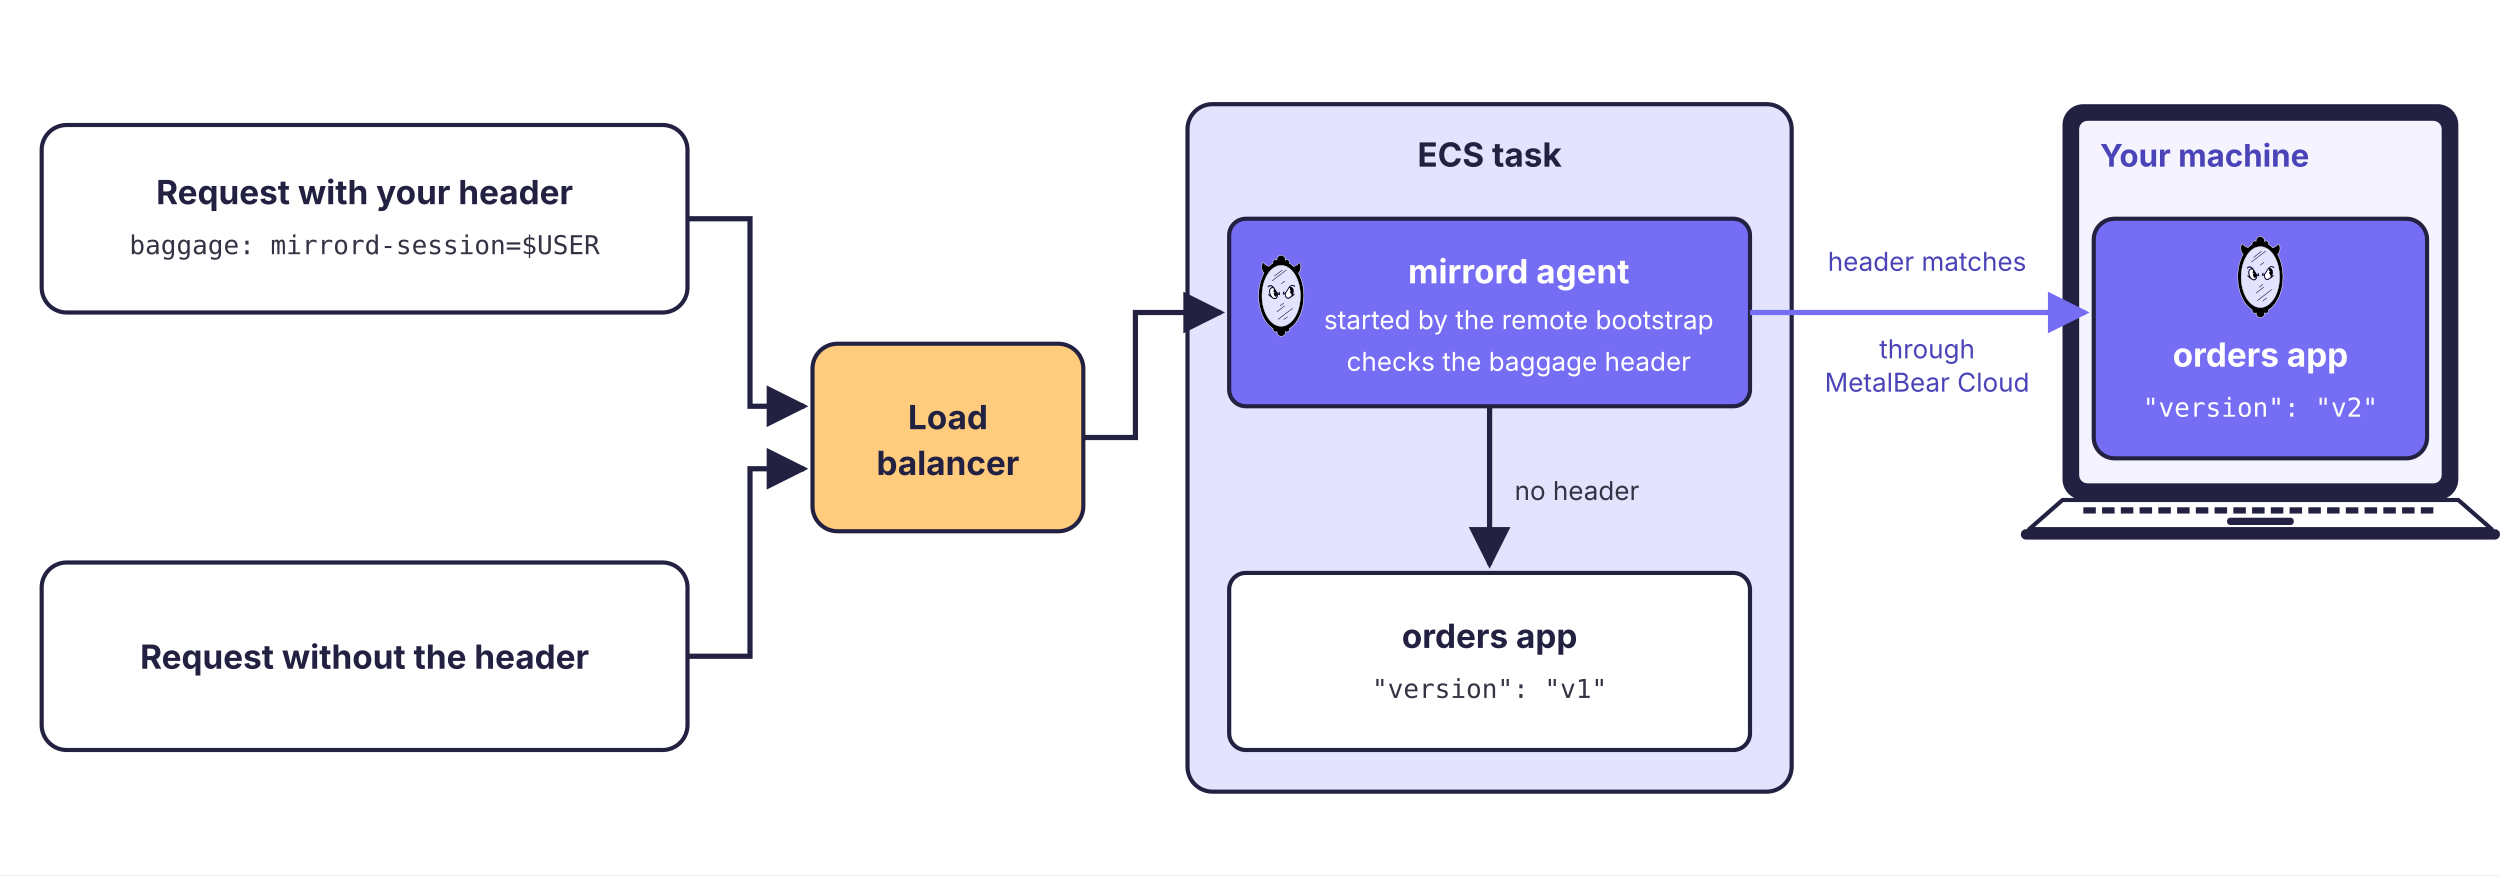
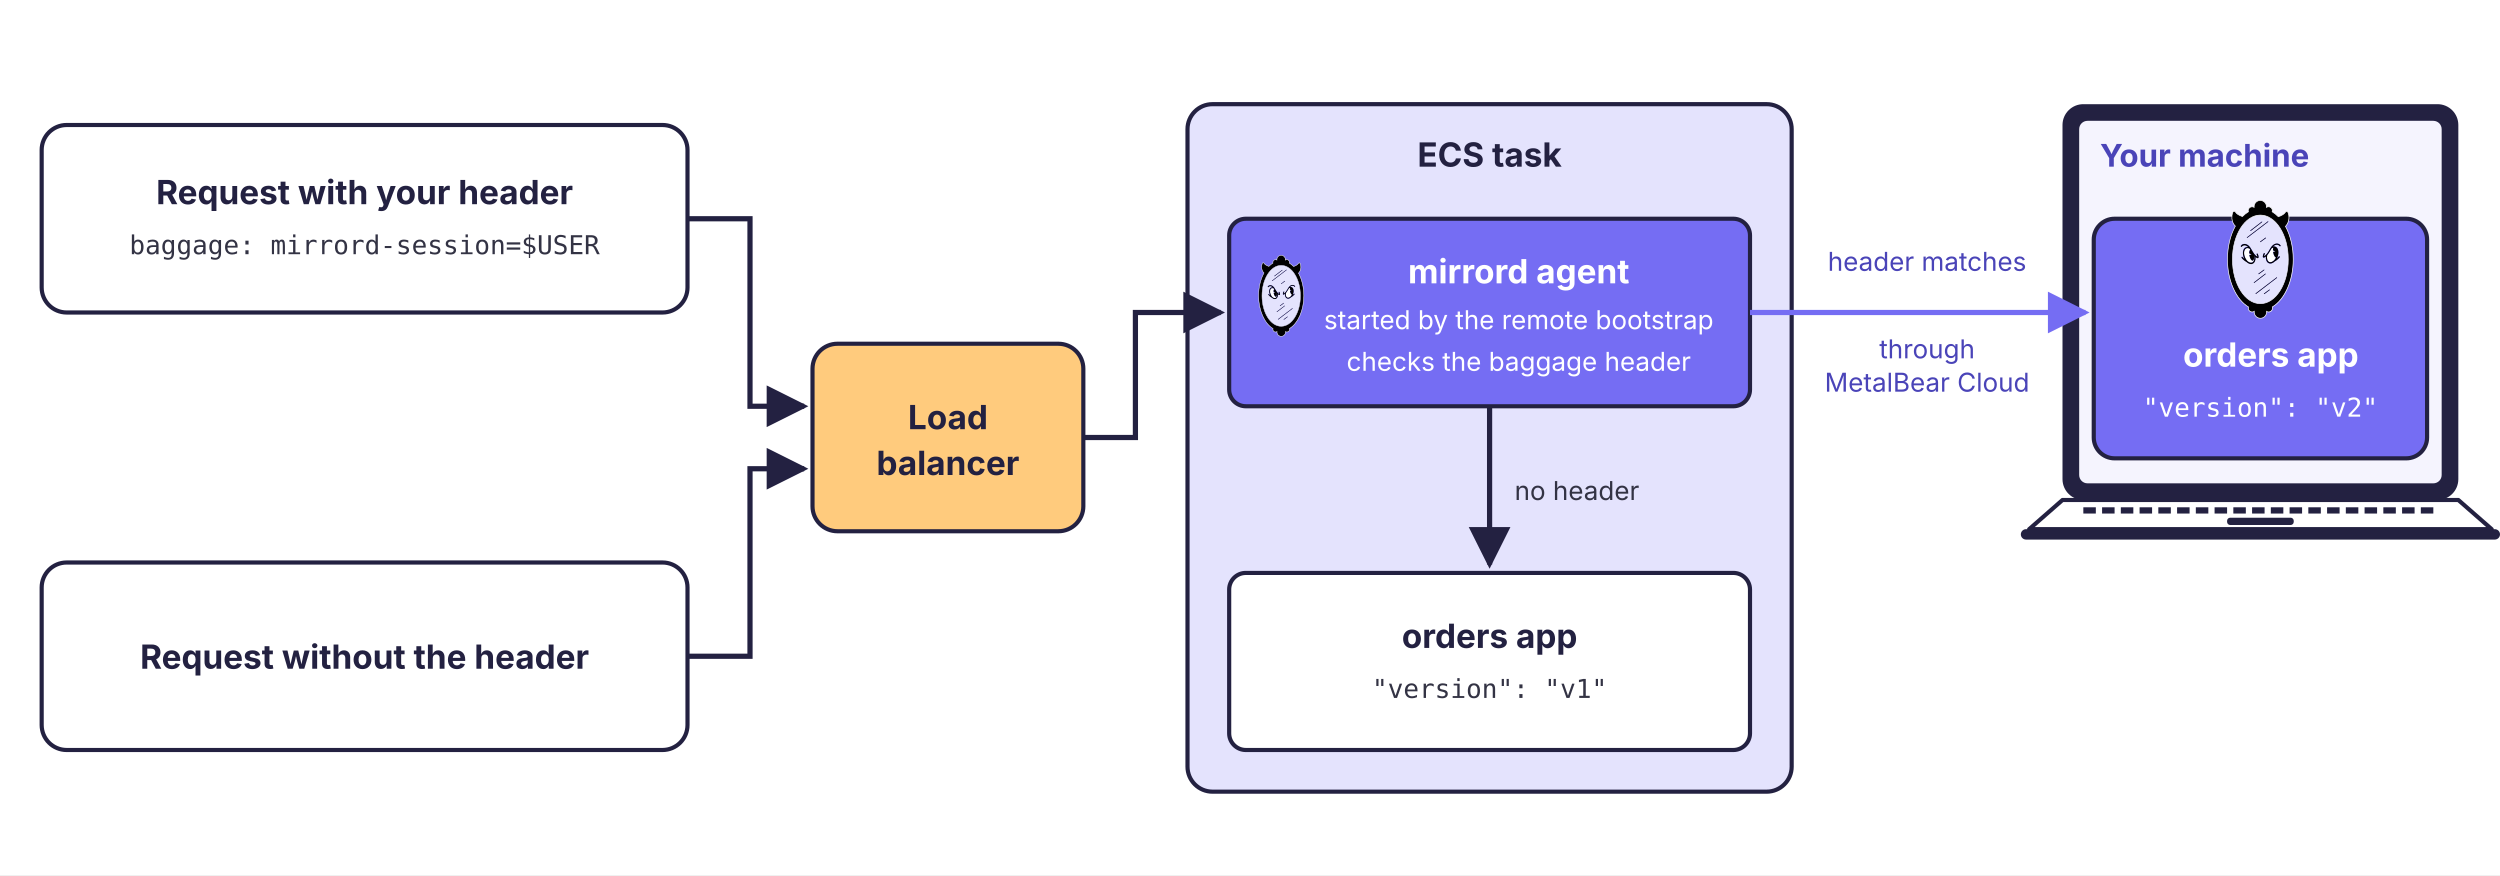
<svg xmlns="http://www.w3.org/2000/svg" viewBox="0 0 1200 420" width="1200" height="420" font-family="Inter, Helvetica, Arial, sans-serif" role="img" aria-labelledby="t d">
  <defs>
    <marker id="arrow" viewBox="0 0 10 10" refX="9" refY="5" markerWidth="8" markerHeight="8" orient="auto-start-reverse">
      <path d="M0 0 L10 5 L0 10 z" fill="#232141" />
    </marker>
    <marker id="arrow-purple" viewBox="0 0 10 10" refX="9" refY="5" markerWidth="8" markerHeight="8" orient="auto-start-reverse">
      <path d="M0 0 L10 5 L0 10 z" fill="#756DF3" />
    </marker>
    <symbol id="mirrord" viewBox="97 61 391 696">
      <path fill="#ffffff" d="M255.6,387c4.1,19.1-0.9,36.1-12,40.5c-8.2,3.2-17.8,0-26.5-8.2c-0.3-0.6-0.9-0.9-1.5-1.2c0,0,0,0-0.3-0.3 c-5.5-5.6-10.5-13.2-14-22c-4.7-11.5-6.1-23.2-4.4-33.5c1.8-9.4,6.1-16.1,12.8-18.8c5.5-2.3,12.5-1.5,19.3,2.6 c1.5,2.3,2.6,4.4,3.8,6.2c-4.1,2.6-6.4,10.3-6.4,20.3l3.2,1.8l11.1,6.5l-12.5,1.5h-0.9c0.3,1.2,0.3,2.3,0.6,3.5 c3.2,17.9,12,31.1,19,29.7c6.4-1.2,9.6-14.4,7.6-30.2C255.3,386.4,255.6,386.7,255.6,387z" />
      <path fill="#ffffff" d="M384,398.4c-3.2,6.8-7.3,12.3-12,17c0,0,0,0-0.3,0c-0.6,0.3-0.9,0.9-1.2,1.2c-8.7,7.9-18.4,11.5-26.5,8.2 c-11.1-4.7-16-21.4-12-40.5c1.5-1.8,3.2-3.8,4.7-5.6c5-6.5,9-13.2,12.8-20l1.2-2.1c1.2-1.8,2-3.8,3.2-5.6c1.2-2.1,2.6-4.4,4.4-7 c3.5-2.1,6.7-3.2,9.9-3.8c-2,4.7-2.3,10.3-2.3,15.3l3.2,1.8l11.1,6.5l-12.5,1.5h-0.9c0.3,1.2,0.3,2.3,0.6,3.8 C370.5,384.6,377.5,397,384,398.4z" />
      <path fill="#E4E3FD" d="M405,391.7c-1.5-1.2-3.8-0.9-5,0.6c-3.2,4.1-7,7.9-11.1,11.5c1.2-2.3,2.6-5,3.5-7.6 c5.3-12.6,6.7-25.8,4.7-37.3c-2.3-12-8.2-20.6-16.9-24.1c-4.1-1.8-8.8-2.1-13.7-1.2c4.4-4.4,10.2-8.5,17.5-10 c8.2-1.5,16.6,1.5,20.4,7.3c1.2,1.5,3.2,2.1,5,0.9c1.5-1.2,2-3.2,0.9-4.7c-5.5-8.2-16.6-12.3-27.4-10c-11.1,2.1-19.3,9.7-24.2,15.6 c-2,2.3-3.8,5-5.5,7.3c-2,2.9-3.5,5.6-5,8.2c-1.2,2.1-2.3,3.8-3.2,5.6l-1.2,2.1c-3.8,6.5-7.6,13.2-12.3,19.1 c-5.8,7.6-11.7,12.9-18.4,16.7c0.6-5,2-9.7,4.4-14.1c0.9-1.8,0.3-3.8-1.5-4.7c-1.7-0.9-3.8-0.3-4.7,1.5c-2.9,5.6-4.7,11.5-5.3,17.6 c0,0.9-0.3,3.5,1.5,5.6c1.2,1.2,2.3,1.8,4.1,1.8c1.5,0,2.9-0.3,4.4-1.5c2.6-1.5,5.3-3.2,7.9-5.3c-1.7,18.5,5,34.1,17.5,39.3 c2.9,1.2,5.8,1.8,8.8,1.8c8.5,0,17.5-4.4,25.4-12c11.4-6.2,21.6-14.4,29.5-24.7C406.7,395.2,406.4,392.8,405,391.7z M292.1,149.1 c90.1,0,163.6,116.6,163.6,259.6s-73.5,259.6-163.6,259.6c-90.4,0-163.6-116.6-163.6-259.6S201.9,149.1,292.1,149.1z M389.5,517.3 c0.9-0.6,0.9-1.8,0.3-2.3c-0.6-0.9-1.8-0.9-2.3-0.3l-122.5,93.7c-0.9,0.6-0.9,1.8-0.3,2.3c0.3,0.3,0.9,0.6,1.5,0.6 c0.3,0,0.9,0,1.2-0.3L389.5,517.3z M346.9,589c0.9-0.6,0.9-1.8,0.3-2.3c-0.6-0.9-1.8-0.9-2.3-0.3l-31.2,23.2 c-0.9,0.6-0.9,1.8-0.3,2.3c0.3,0.6,0.9,0.9,1.5,0.9c0.3,0,0.6-0.3,0.9-0.3L346.9,589z M338.2,189.1c0.9-0.6,0.9-1.8,0.3-2.3 c-0.6-0.9-1.8-0.9-2.3-0.3l-122.5,93.4c-0.9,0.6-0.9,1.8-0.3,2.3c0.3,0.3,0.9,0.6,1.5,0.6c0.3,0,0.9,0,0.9-0.3L338.2,189.1z M324.4,284.5c0.9-0.6,0.9-1.8,0.3-2.3c-0.6-0.9-1.7-0.9-2.3-0.3l-31.2,22.9c-0.9,0.6-0.9,1.8-0.3,2.3c0.3,0.6,0.9,0.6,1.5,0.6 c0.3,0,0.6,0,0.9-0.3L324.4,284.5z M322.7,495.9c0.9-0.6,0.9-1.8,0.3-2.3c-0.6-0.9-1.8-0.9-2.3-0.3l-66.2,50.8 c-0.9,0.6-0.9,1.8-0.3,2.3c0.3,0.3,0.9,0.6,1.5,0.6c0.3,0,0.6,0,0.9-0.3L322.7,495.9z M314.8,472.4c0.9-0.6,0.9-1.8,0.3-2.3 c-0.6-0.9-1.8-0.9-2.3-0.3L281.6,493c-0.9,0.6-0.9,1.8-0.3,2.3c0.3,0.6,0.9,0.9,1.5,0.9c0.3,0,0.9-0.3,0.9-0.3L314.8,472.4z M302.3,190.5c0.9-0.6,0.9-1.8,0.3-2.3c-0.6-0.9-1.7-0.9-2.3-0.3L234,239c-0.9,0.6-0.9,1.8-0.3,2.3c0.3,0.3,0.9,0.6,1.5,0.6 c0.3,0,0.9,0,1.2-0.3L302.3,190.5z M280.1,399.6c1.8-2.1,1.5-4.7,1.5-5.6c-0.6-6.2-2.3-12.3-5-17.9c-0.9-1.8-2.9-2.3-4.7-1.5 c-1.8,0.9-2.3,2.9-1.5,4.7c2.3,4.4,3.8,9.4,4.4,14.1c-6.4-3.8-12.5-9.4-18.4-16.7c-4.7-6.2-8.8-12.9-12.3-19.1l-1.5-2.3 c-1.2-1.8-2-3.8-3.2-5.6c-1.5-2.3-2.9-5.3-5-8.2c0,0,0,0,0-0.3c-1.5-2.3-3.5-5-5.5-7.3c-5-5.9-13.1-13.2-24.2-15.6 c-10.8-2.1-21.9,2.1-27.4,10c-1.2,1.5-0.6,3.8,0.9,4.7c1.5,1.2,3.8,0.6,4.7-0.9c4.1-5.9,12.5-8.8,20.4-7.3 c7.3,1.5,13.1,5.9,17.5,10c-4.7-0.9-9.3-0.3-13.7,1.2c-8.8,3.5-14.6,12-16.9,24.1c-2,11.5-0.3,24.7,4.7,37.3 c1.2,2.6,2.3,5.3,3.5,7.6c-4.1-3.5-7.9-7.3-11.1-11.5c-1.2-1.5-3.5-1.8-5-0.6c-1.5,1.2-1.8,3.5-0.6,5c8.2,10,18.4,18.5,29.5,24.7 c7.9,7.6,16.9,11.7,25.7,11.7c2.9,0,6.1-0.6,8.8-1.8c12.5-5.3,19-20.6,17.5-39.3c2.6,2.1,5,3.8,7.9,5.3c1.5,0.9,2.9,1.2,4.4,1.2 C277.8,401.4,279.2,400.8,280.1,399.6z" />
      <path d="M439.4,215.2c29.5,54,45.5,122.4,45.5,193.8c0,123.6-49,234.9-122.8,279.2c0.6,2.1,1.2,4.4,1.2,6.8 c0,12.3-10.2,22.6-22.5,22.6c-4.4,0-8.8-1.2-12.3-3.5c0.3,1.2,0.3,2.6,0.3,3.8c0,20.3-16.3,36.7-36.5,36.7s-36.5-16.4-36.5-36.7 c0-1.2,0-2.6,0.3-3.8c-3.5,2.3-7.9,3.5-12.3,3.5c-12.3,0-22.5-10-22.5-22.6c0-2.3,0.3-4.7,1.2-6.8C148.6,643.6,99.3,532.3,99.3,409 c0-71.9,16.3-140.9,46.4-195.3c-1.5-0.9-2.3-2.1-3.5-3.2c-9.9-11.2-15.5-26.4-16.9-42.6c-0.6-11.5,0.9-23.2,5-33.8 c0.6-1.8,2.6-6.8,7.6-7.3c5.3-0.6,8.5,3.8,11.4,7.9c1.2,1.5,2.3,2.9,2.9,3.8c5.5,5.3,12.5,9.7,21.6,13.8c4.4,2.1,9,3.8,13.4,5.3 c11.1-11.2,22.8-20.6,35-27.9c-0.6-2.3-1.2-4.4-1.2-6.8c0-12.3,10.2-22.6,22.5-22.6c4.4,0,8.8,1.2,12.3,3.5c0-1.2-0.3-2.6-0.3-3.8 c0-20.3,16.3-36.7,36.5-36.7c20.1,0,36.5,16.4,36.5,36.7c0,1.2,0,2.6-0.3,3.8c3.5-2.3,7.9-3.5,12.3-3.5c12.5,0,22.5,10.3,22.5,22.6 c0,2.3-0.3,4.7-1.2,6.8c12.5,7.6,24.8,17.3,36.2,29.1c4.7-1.5,9-3.2,13.7-5.3c9-4.1,16-8.5,21.6-13.8c0.9-0.9,2-2.3,2.9-3.8 c2.9-4.1,6.1-8.5,11.4-7.9c5,0.6,7,5.6,7.6,7.3c4.1,10.6,5.5,22.3,4.7,33.8c-1.2,15.9-7,31.4-16.9,42.6 C442.3,212.6,441.1,214,439.4,215.2z M455.7,409c0-143.3-73.5-259.6-163.6-259.6c-90.4,0-163.6,116.6-163.6,259.6 c0,143,73.5,259.6,163.6,259.6C382.5,668.6,455.7,552,455.7,409z" />
      <path fill="#ffffff" d="M292.4,756.6c-21.2,0-38.5-17.4-38.5-38.7c0-0.1,0-0.2,0-0.3c-3,1.3-6.5,2-10,2c-13.5,0-24.5-11-24.5-24.6 c0-2.2,0.2-4.2,0.7-5.9c-36.1-22.2-66.8-60.3-88.9-110.2C109,528.5,97.3,469.7,97.3,409c0-71.5,16.3-140.6,45.8-194.7 c-0.6-0.5-1.1-1-1.5-1.5c-0.3-0.3-0.5-0.6-0.8-0.8l-0.1-0.1c-9.7-10.9-15.9-26.4-17.4-43.7c-0.6-12.5,1.1-24.4,5.1-34.7 c0.8-2.3,3.2-7.9,9.2-8.6c6.5-0.7,10.4,4.7,13.2,8.7c1.1,1.4,2.2,2.8,2.9,3.7c5.3,5,11.9,9.2,20.9,13.3c3.5,1.7,7.6,3.3,12.1,4.8 c10.7-10.7,21.9-19.6,33.2-26.5c-0.5-1.9-0.9-3.7-0.9-5.8c0-13.3,11.2-24.6,24.5-24.6c3.5,0,6.9,0.7,10,2c0-0.1,0-0.2,0-0.3 c0-21.3,17.3-38.7,38.5-38.7c21.2,0,38.5,17.4,38.5,38.7c0,0.1,0,0.2,0,0.3c3-1.3,6.5-2,10-2c13.5,0,24.5,11,24.5,24.6 c0,2.2-0.2,4.2-0.7,5.9c12.2,7.6,23.8,16.9,34.3,27.6c3.7-1.2,7.6-2.7,12.3-4.8c9-4.1,15.7-8.4,21-13.4c0.7-0.7,1.8-2,2.6-3.4 l0.1-0.1c2.8-4,6.7-9.5,13.2-8.8c6,0.7,8.5,6.3,9.3,8.7c4,10.4,5.7,22.4,4.8,34.5c-1.2,16.6-7.5,32.4-17.2,43.5c-0.4,1-1.3,2-2.4,3 c29,53.9,44.9,122.4,44.9,193.3c0,60.9-11.7,119.7-33.9,170.2c-22,49.9-52.6,87.9-88.6,110c0.5,1.9,0.8,3.8,0.8,5.8 c0,13.3-11.2,24.6-24.5,24.6c-3.5,0-6.9-0.7-10-2c0,0.1,0,0.2,0,0.3C330.8,739.2,313.6,756.6,292.4,756.6z M259.4,709.5l-1.2,5 c-0.2,0.9-0.2,2.3-0.2,3.3c0,19.1,15.5,34.7,34.5,34.7s34.5-15.6,34.5-34.7c0-1.1,0-2.4-0.2-3.3l-1.2-5l4.3,2.9 c3.1,2.1,7,3.2,11.1,3.2c11.1,0,20.5-9.4,20.5-20.6c0-2.1-0.5-4.2-1.1-6.2l-0.4-1.5l1.3-0.8c72.9-43.8,121.8-155.3,121.8-277.5 c0-70.8-16.1-139.3-45.3-192.8l-0.9-1.6l1.5-1c1.6-1.1,2.3-2.2,2.4-2.5l0.1-0.4l0.3-0.3c9.3-10.4,15.2-25.5,16.4-41.4 c0.9-11.6-0.7-22.9-4.5-32.9c-0.6-1.7-2.3-5.6-6-6.1c-3.8-0.4-6.3,2.6-9.5,7c-0.9,1.5-2.1,3-3.2,4.1c-5.7,5.4-12.7,9.9-22.2,14.2 c-5.4,2.4-9.7,4-13.9,5.4l-1.2,0.4l-0.9-0.9c-10.9-11.3-23-21-35.8-28.8l-1.5-0.9l0.7-1.6c0.7-1.6,1-3.5,1-6 c0-11.4-9.2-20.6-20.5-20.6c-4.1,0-8.1,1.1-11.1,3.2l-4.3,2.9l1.2-5c0.2-0.9,0.2-2.3,0.2-3.3c0-19.1-15.5-34.7-34.5-34.7 c-19,0-34.5,15.6-34.5,34.7c0,0.5,0.1,1.1,0.1,1.7c0.1,0.7,0.2,1.4,0.2,2.1v3.8l-3.1-2.1c-3.1-2.1-7-3.2-11.1-3.2 c-11.1,0-20.5,9.4-20.5,20.6c0,1.9,0.4,3.6,0.9,5.6l0.5,2.1l-1.3,0.8c-11.8,7.1-23.5,16.4-34.6,27.6l-0.9,0.9l-1.2-0.4 c-5.1-1.7-9.7-3.5-13.6-5.4c-9.5-4.3-16.5-8.8-22.1-14.2l-0.2-0.2l-0.1-0.2c-0.5-0.8-1.7-2.2-2.8-3.6l-0.1-0.1 c-3.1-4.4-5.7-7.5-9.5-7.1c-3.7,0.4-5.4,4.3-5.9,6c-3.8,9.8-5.5,21.2-4.9,33c1.5,16.4,7.3,31.1,16.4,41.3c0.3,0.3,0.6,0.6,0.9,0.9 c0.7,0.8,1.4,1.5,2.2,2l1.6,1l-0.9,1.7c-29.7,53.8-46.1,122.8-46.1,194.3c0,121.9,49.2,233.4,122.4,277.5l1.5,0.9l-0.7,1.6 c-0.7,1.6-1,3.5-1,6c0,11.4,9.2,20.6,20.5,20.6c4.1,0,8.1-1.1,11.1-3.2L259.4,709.5z M292.1,670.6c-91.3,0-165.6-117.3-165.6-261.6 s74.3-261.6,165.6-261.6c91.3,0,165.6,117.3,165.6,261.6S383.4,670.6,292.1,670.6z M292.1,151.4c-89.1,0-161.6,115.5-161.6,257.6 c0,68.8,16.9,133.5,47.7,182.3c30.6,48.5,71,75.2,113.9,75.2c89.1,0,161.6-115.5,161.6-257.6C453.7,267,381.2,151.4,292.1,151.4z" />
      <path d="M344.9,586.3c0.9-0.6,1.7-0.3,2.3,0.3c0.6,0.9,0.3,1.8-0.3,2.3l-31.2,23.2c-0.3,0.3-0.6,0.3-0.9,0.3 c-0.6,0-1.2-0.3-1.5-0.9c-0.6-0.9-0.3-1.8,0.3-2.3L344.9,586.3z" />
      <path d="M372,415.5c4.4-4.4,8.5-10.3,12-17c-6.4-1.8-13.4-13.8-16.3-29.7c-0.3-1.2-0.6-2.3-0.6-3.8h0.9l12.5-1.5l-11.1-6.5 l-3.2-1.8c0-5,0.3-10.6,2.3-15.3c-3.2,0.6-6.7,1.8-9.9,3.8c-1.8,2.3-3.2,5-4.4,7c-1.2,2.1-2.3,3.8-3.2,5.6l-1.2,2.1 c-3.8,6.5-7.9,13.5-12.8,20c-1.5,2.1-3.2,3.8-4.7,5.6c-4.1,19.1,0.9,35.8,12,40.5c8.2,3.2,17.8-0.3,26.5-8.2 C370.8,416.3,371.4,415.8,372,415.5z M410.5,326.8c1.2,1.5,0.9,3.8-0.9,4.7c-1.5,1.2-3.8,0.9-5-0.9c-4.1-5.9-12.5-8.8-20.4-7.3 c-7.3,1.5-13.1,5.9-17.5,10c4.7-0.9,9.3-0.3,13.7,1.2c8.8,3.5,14.9,12,16.9,24.1c2,11.5,0.3,24.7-4.7,37.3 c-1.2,2.6-2.3,5.3-3.5,7.6c4.1-3.5,7.9-7.3,11.1-11.5c1.2-1.5,3.5-1.8,5-0.6c1.5,1.2,1.7,3.5,0.6,5c-8.2,10.3-18.4,18.5-29.5,24.7 c-7.9,7.6-16.9,12-25.4,12c-3.2,0-6.1-0.6-8.8-1.8c-12.5-5.3-19-20.6-17.5-39.3c-2.6,2.1-5.3,3.8-7.9,5.3c-1.5,0.9-3.2,1.5-4.4,1.5 c-1.5,0-2.9-0.6-4.1-1.8c-1.7-2.1-1.5-4.7-1.5-5.6c0.6-6.2,2.3-12,5.3-17.6c0.9-1.8,2.9-2.3,4.7-1.5c1.8,0.9,2.3,2.9,1.5,4.7 c-2.3,4.4-3.8,9.4-4.4,14.1c6.4-3.8,12.5-9.4,18.4-16.7c4.7-6.2,8.8-12.6,12.3-19.1l1.2-2.1c1.2-2.1,2.3-3.8,3.2-5.6 c1.5-2.3,2.9-5.3,5-8.2c1.8-2.3,3.5-5,5.5-7.3c5-5.9,13.4-13.2,24.2-15.6C393.9,314.5,405,318.6,410.5,326.8z" />
      <path d="M324.4,284.5l-31.5,23.2c-0.3,0.3-0.6,0.3-0.9,0.3c-0.6,0-1.2-0.3-1.5-0.6c-0.6-0.9-0.3-1.8,0.3-2.3l31.2-23.2 c0.9-0.6,1.7-0.3,2.3,0.3C325.6,282.7,325.3,283.9,324.4,284.5z" />
      <path d="M312.8,469.5c0.9-0.6,1.8-0.3,2.3,0.3c0.6,0.9,0.3,1.8-0.3,2.3l-31.2,23.2c-0.3,0.3-0.6,0.3-0.9,0.3 c-0.6,0-1.2-0.3-1.5-0.9c-0.6-0.9-0.3-1.8,0.3-2.3L312.8,469.5z" />
      <path d="M387.5,514.7c0.9-0.6,1.8-0.3,2.3,0.3c0.6,0.9,0.3,1.8-0.3,2.3L267,611c-0.3,0.3-0.6,0.3-1.2,0.3c-0.6,0-1.2-0.3-1.5-0.6 c-0.6-0.9-0.6-1.8,0.3-2.3L387.5,514.7z" />
      <path d="M320.7,493c0.9-0.6,1.8-0.3,2.3,0.3c0.6,0.9,0.6,1.8-0.3,2.3l-66.2,51.1c-0.3,0.3-0.6,0.3-0.9,0.3c-0.6,0-1.2-0.3-1.5-0.6 c-0.6-0.9-0.6-1.8,0.3-2.3L320.7,493z" />
      <path d="M300.2,187.9c0.9-0.6,1.7-0.3,2.3,0.3c0.6,0.9,0.6,1.8-0.3,2.3l-65.9,51.1c-0.3,0.3-0.6,0.3-1.2,0.3 c-0.6,0-0.9-0.3-1.5-0.6c-0.6-0.9-0.3-1.8,0.3-2.3L300.2,187.9z" />
      <path d="M213.6,279.8l122.5-93.7c0.6-0.6,1.8-0.3,2.3,0.3c0.6,0.9,0.3,1.8-0.3,2.3l-122.5,93.7c-0.3,0.3-0.6,0.3-0.9,0.3 c-0.6,0-1.2-0.3-1.5-0.6C212.7,281.6,212.7,280.4,213.6,279.8z" />
      <path d="M243.9,427.5c11.1-4.4,16-21.4,12-40.5c-0.3-0.3-0.6-0.6-0.9-0.9c2,15.9-1.2,29.1-7.6,30.2c-7.3,1.5-15.8-12-19-29.7 c-0.3-1.2-0.3-2.3-0.6-3.5h0.9l12.5-1.5l-11.1-6.5l-3.2-1.8c0-10,2.3-17.6,6.4-20.3c-1.2-2.1-2.3-4.1-3.8-6.2 c-7-4.1-13.7-5-19.3-2.6c-6.4,2.6-11.1,9.4-12.8,18.8c-1.8,10-0.3,22,4.4,33.5c3.5,8.8,8.5,16.4,14,22c0,0,0.3,0,0.3,0.3 c0.6,0.3,1.2,0.9,1.5,1.2C225.9,427.2,235.8,430.7,243.9,427.5z M204.9,319.1c11.1,2.1,19.3,9.7,24.2,15.6c2,2.3,3.8,5,5.5,7.3 c0,0,0,0,0,0.3c2,2.9,3.5,5.6,5,8.2c1.2,1.8,2,3.5,3.2,5.6l1.5,2.3c3.8,6.5,7.6,12.9,12.3,19.1c5.8,7.3,11.7,12.9,18.4,16.7 c-0.6-5-2-9.7-4.4-14.1c-0.9-1.8-0.3-3.8,1.5-4.7c1.8-0.9,3.8-0.3,4.7,1.5c2.9,5.6,4.7,11.5,5,17.9c0,0.9,0.3,3.5-1.5,5.6 c-1.2,1.2-2.6,1.8-4.1,1.8c-1.5,0-2.9-0.6-4.4-1.2c-2.6-1.5-5.3-3.2-7.9-5.3c1.7,18.5-5,34.1-17.5,39.3c-2.9,1.2-5.8,1.8-8.8,1.8 c-8.5,0-17.5-4.4-25.7-11.7c-11.4-6.2-21.6-14.7-29.5-24.7c-1.2-1.5-0.9-3.8,0.6-5c1.5-1.2,3.8-0.9,5,0.6c3.2,4.1,7,7.9,11.1,11.5 c-1.2-2.3-2.6-5-3.5-7.6c-5-12.6-6.7-25.8-4.7-37.3c2-12,8.2-20.6,16.9-24.1c4.1-1.8,8.8-2.1,13.7-1.2c-4.4-4.4-10.2-8.8-17.5-10 c-8.2-1.5-16.6,1.5-20.4,7.3c-1.2,1.5-3.2,2.1-4.7,0.9c-1.5-1.2-2-3.2-0.9-4.7C183,320.9,194.1,317.1,204.9,319.1z" />
    </symbol>
  </defs>
  <rect x="0" y="0" width="1200" height="420" fill="#ffffff" />
  <rect x="20" y="60" width="310" height="90" rx="12" fill="#ffffff" stroke="#232141" stroke-width="2" />
  <text x="175" y="98" font-size="16" font-weight="700" fill="#232141" text-anchor="middle">Request with your header</text>
  <text x="175" y="122" font-size="12.5" font-family="Menlo, Consolas, monospace" fill="#333344" text-anchor="middle">baggage: mirrord-session=$USER</text>
  <rect x="20" y="270" width="310" height="90" rx="12" fill="#ffffff" stroke="#232141" stroke-width="2" />
  <text x="175" y="321" font-size="16" font-weight="700" fill="#232141" text-anchor="middle">Request without the header</text>
  <rect x="390" y="165" width="130" height="90" rx="12" fill="#FFCB7D" stroke="#232141" stroke-width="2" />
  <text x="455" y="206" font-size="16" font-weight="700" fill="#232141" text-anchor="middle">Load</text>
  <text x="455" y="228" font-size="16" font-weight="700" fill="#232141" text-anchor="middle">balancer</text>
  <rect x="570" y="50" width="290" height="330" rx="12" fill="#E4E3FD" stroke="#232141" stroke-width="2" />
  <text x="715" y="80" font-size="16" font-weight="700" fill="#232141" text-anchor="middle">ECS task</text>
  <rect x="590" y="105" width="250" height="90" rx="8" fill="#756DF3" stroke="#232141" stroke-width="2" />
  <use href="#mirrord" x="604" y="122" width="22" height="40" />
  <text x="729" y="136" font-size="16" font-weight="700" fill="#ffffff" text-anchor="middle">mirrord agent</text>
  <text x="729" y="158" font-size="12.5" fill="#ffffff" text-anchor="middle">started by the remote bootstrap</text>
  <text x="729" y="178" font-size="12.5" fill="#ffffff" text-anchor="middle">checks the baggage header</text>
  <rect x="590" y="275" width="250" height="85" rx="8" fill="#ffffff" stroke="#232141" stroke-width="2" />
  <text x="715" y="311" font-size="16" font-weight="700" fill="#232141" text-anchor="middle">orders app</text>
  <text x="715" y="335" font-size="12.5" font-family="Menlo, Consolas, monospace" fill="#333344" text-anchor="middle">"version": "v1"</text>
  <text x="727" y="240" font-size="12.5" fill="#333344">no header</text>
  <rect x="990" y="50" width="190" height="190" rx="10" fill="#232141" />
  <rect x="998" y="58" width="174" height="174" rx="4" fill="#F5F4FE" />
  <path d="M990 240 H1180 L1196 254 H974 Z" fill="#ffffff" stroke="#232141" stroke-width="2" stroke-linejoin="round" />
  <line x1="1000" y1="245" x2="1170" y2="245" stroke="#232141" stroke-width="3" stroke-dasharray="6 3" />
  <rect x="1069" y="248.5" width="32" height="3.5" rx="1.5" fill="#232141" />
  <rect x="970" y="254" width="230" height="5" rx="2.5" fill="#232141" />
  <text x="1008" y="80" font-size="15" font-weight="700" fill="#4a44b8">Your machine</text>
  <rect x="1005" y="105" width="160" height="115" rx="10" fill="#756DF3" stroke="#232141" stroke-width="2" />
-   <use href="#mirrord" x="1074" y="113" width="22" height="40" />
-   <text x="1085" y="176" font-size="16" font-weight="700" fill="#ffffff" text-anchor="middle">orders app</text>
+   <use href="#mirrord" x="1069.0" y="96.0" width="32.0" height="57.0" />
+   <text x="1090.0" y="176" font-size="16" font-weight="700" fill="#ffffff" text-anchor="middle">orders app</text>
  <text x="1085" y="200" font-size="12.5" font-family="Menlo, Consolas, monospace" fill="#ffffff" text-anchor="middle">"version": "v2"</text>
  <text x="925" y="130" font-size="12.5" fill="#4a44b8" text-anchor="middle">header matches</text>
  <text x="925" y="172" font-size="12.5" fill="#4a44b8" text-anchor="middle">through</text>
  <text x="925" y="188" font-size="12.5" fill="#4a44b8" text-anchor="middle">MetalBear Cloud</text>
  <polyline points="330,105 360,105 360,195 386,195" fill="none" stroke="#232141" stroke-width="2.5" marker-end="url(#arrow)" />
  <polyline points="330,315 360,315 360,225 386,225" fill="none" stroke="#232141" stroke-width="2.5" marker-end="url(#arrow)" />
  <polyline points="520,210 545,210 545,150 586,150" fill="none" stroke="#232141" stroke-width="2.5" marker-end="url(#arrow)" />
  <line x1="715" y1="195" x2="715" y2="271" stroke="#232141" stroke-width="2.5" marker-end="url(#arrow)" />
  <line x1="840" y1="150" x2="1001" y2="150" stroke="#756DF3" stroke-width="2.5" marker-end="url(#arrow-purple)" />
</svg>
